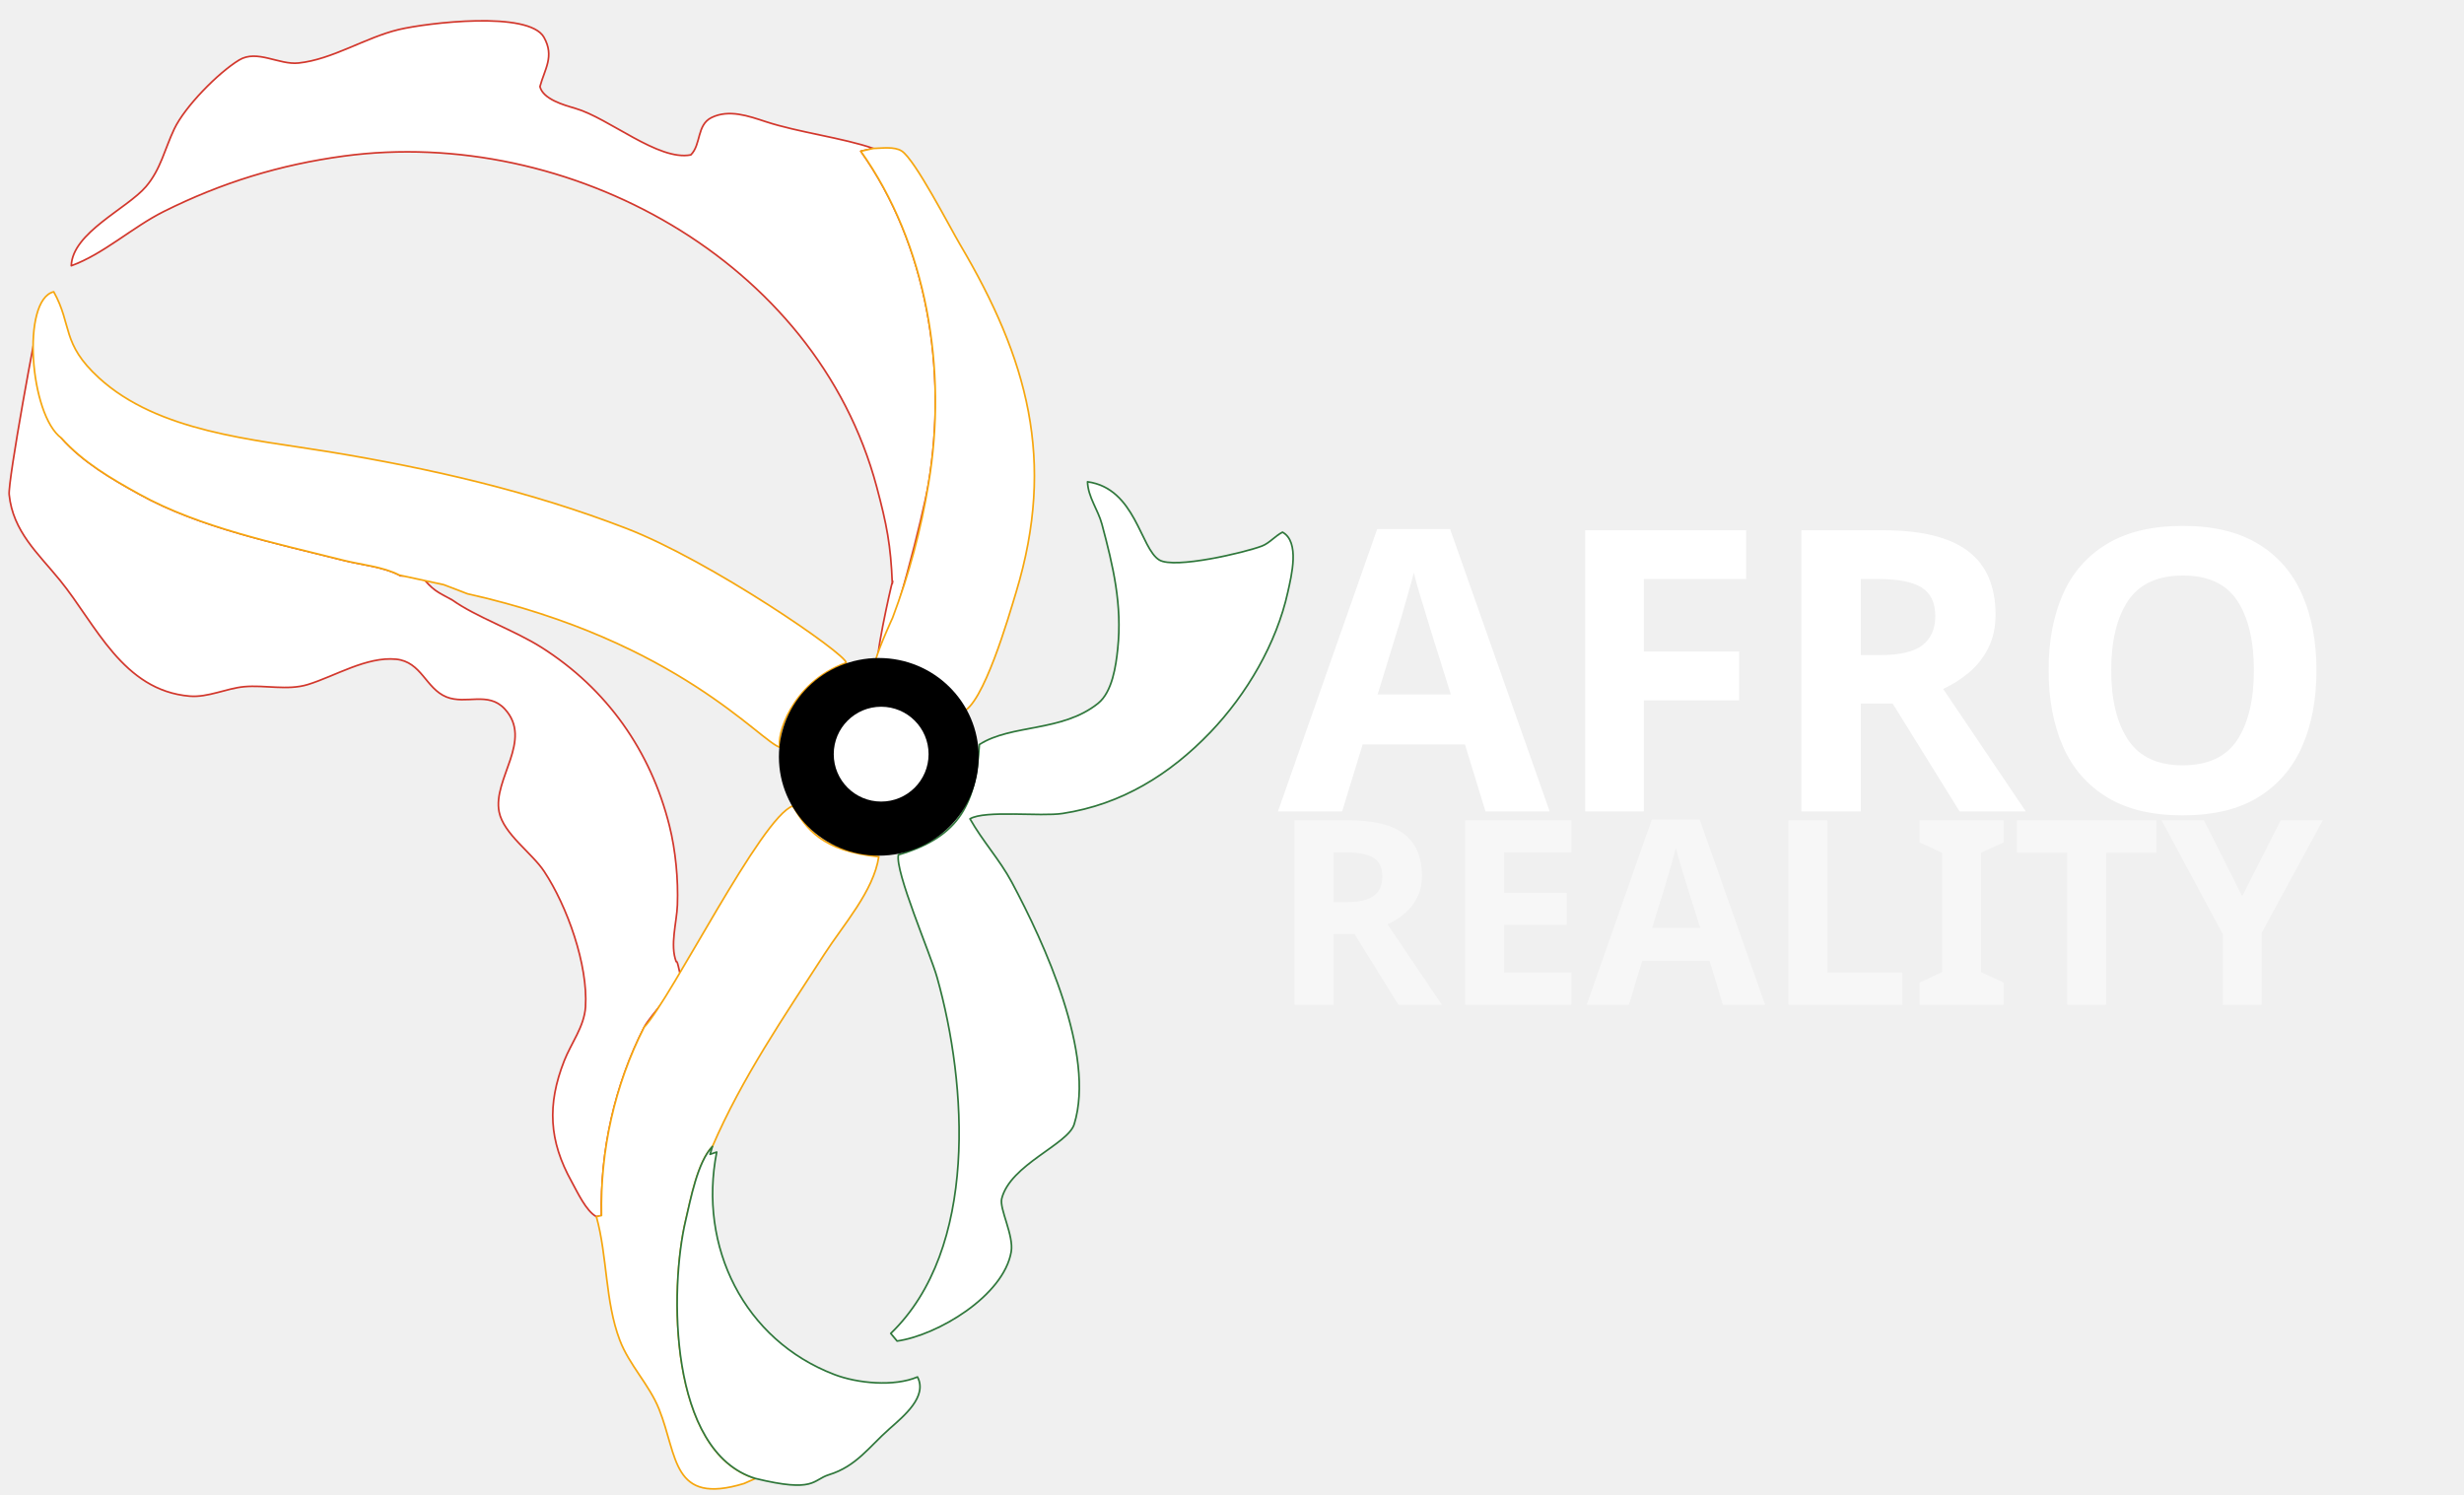
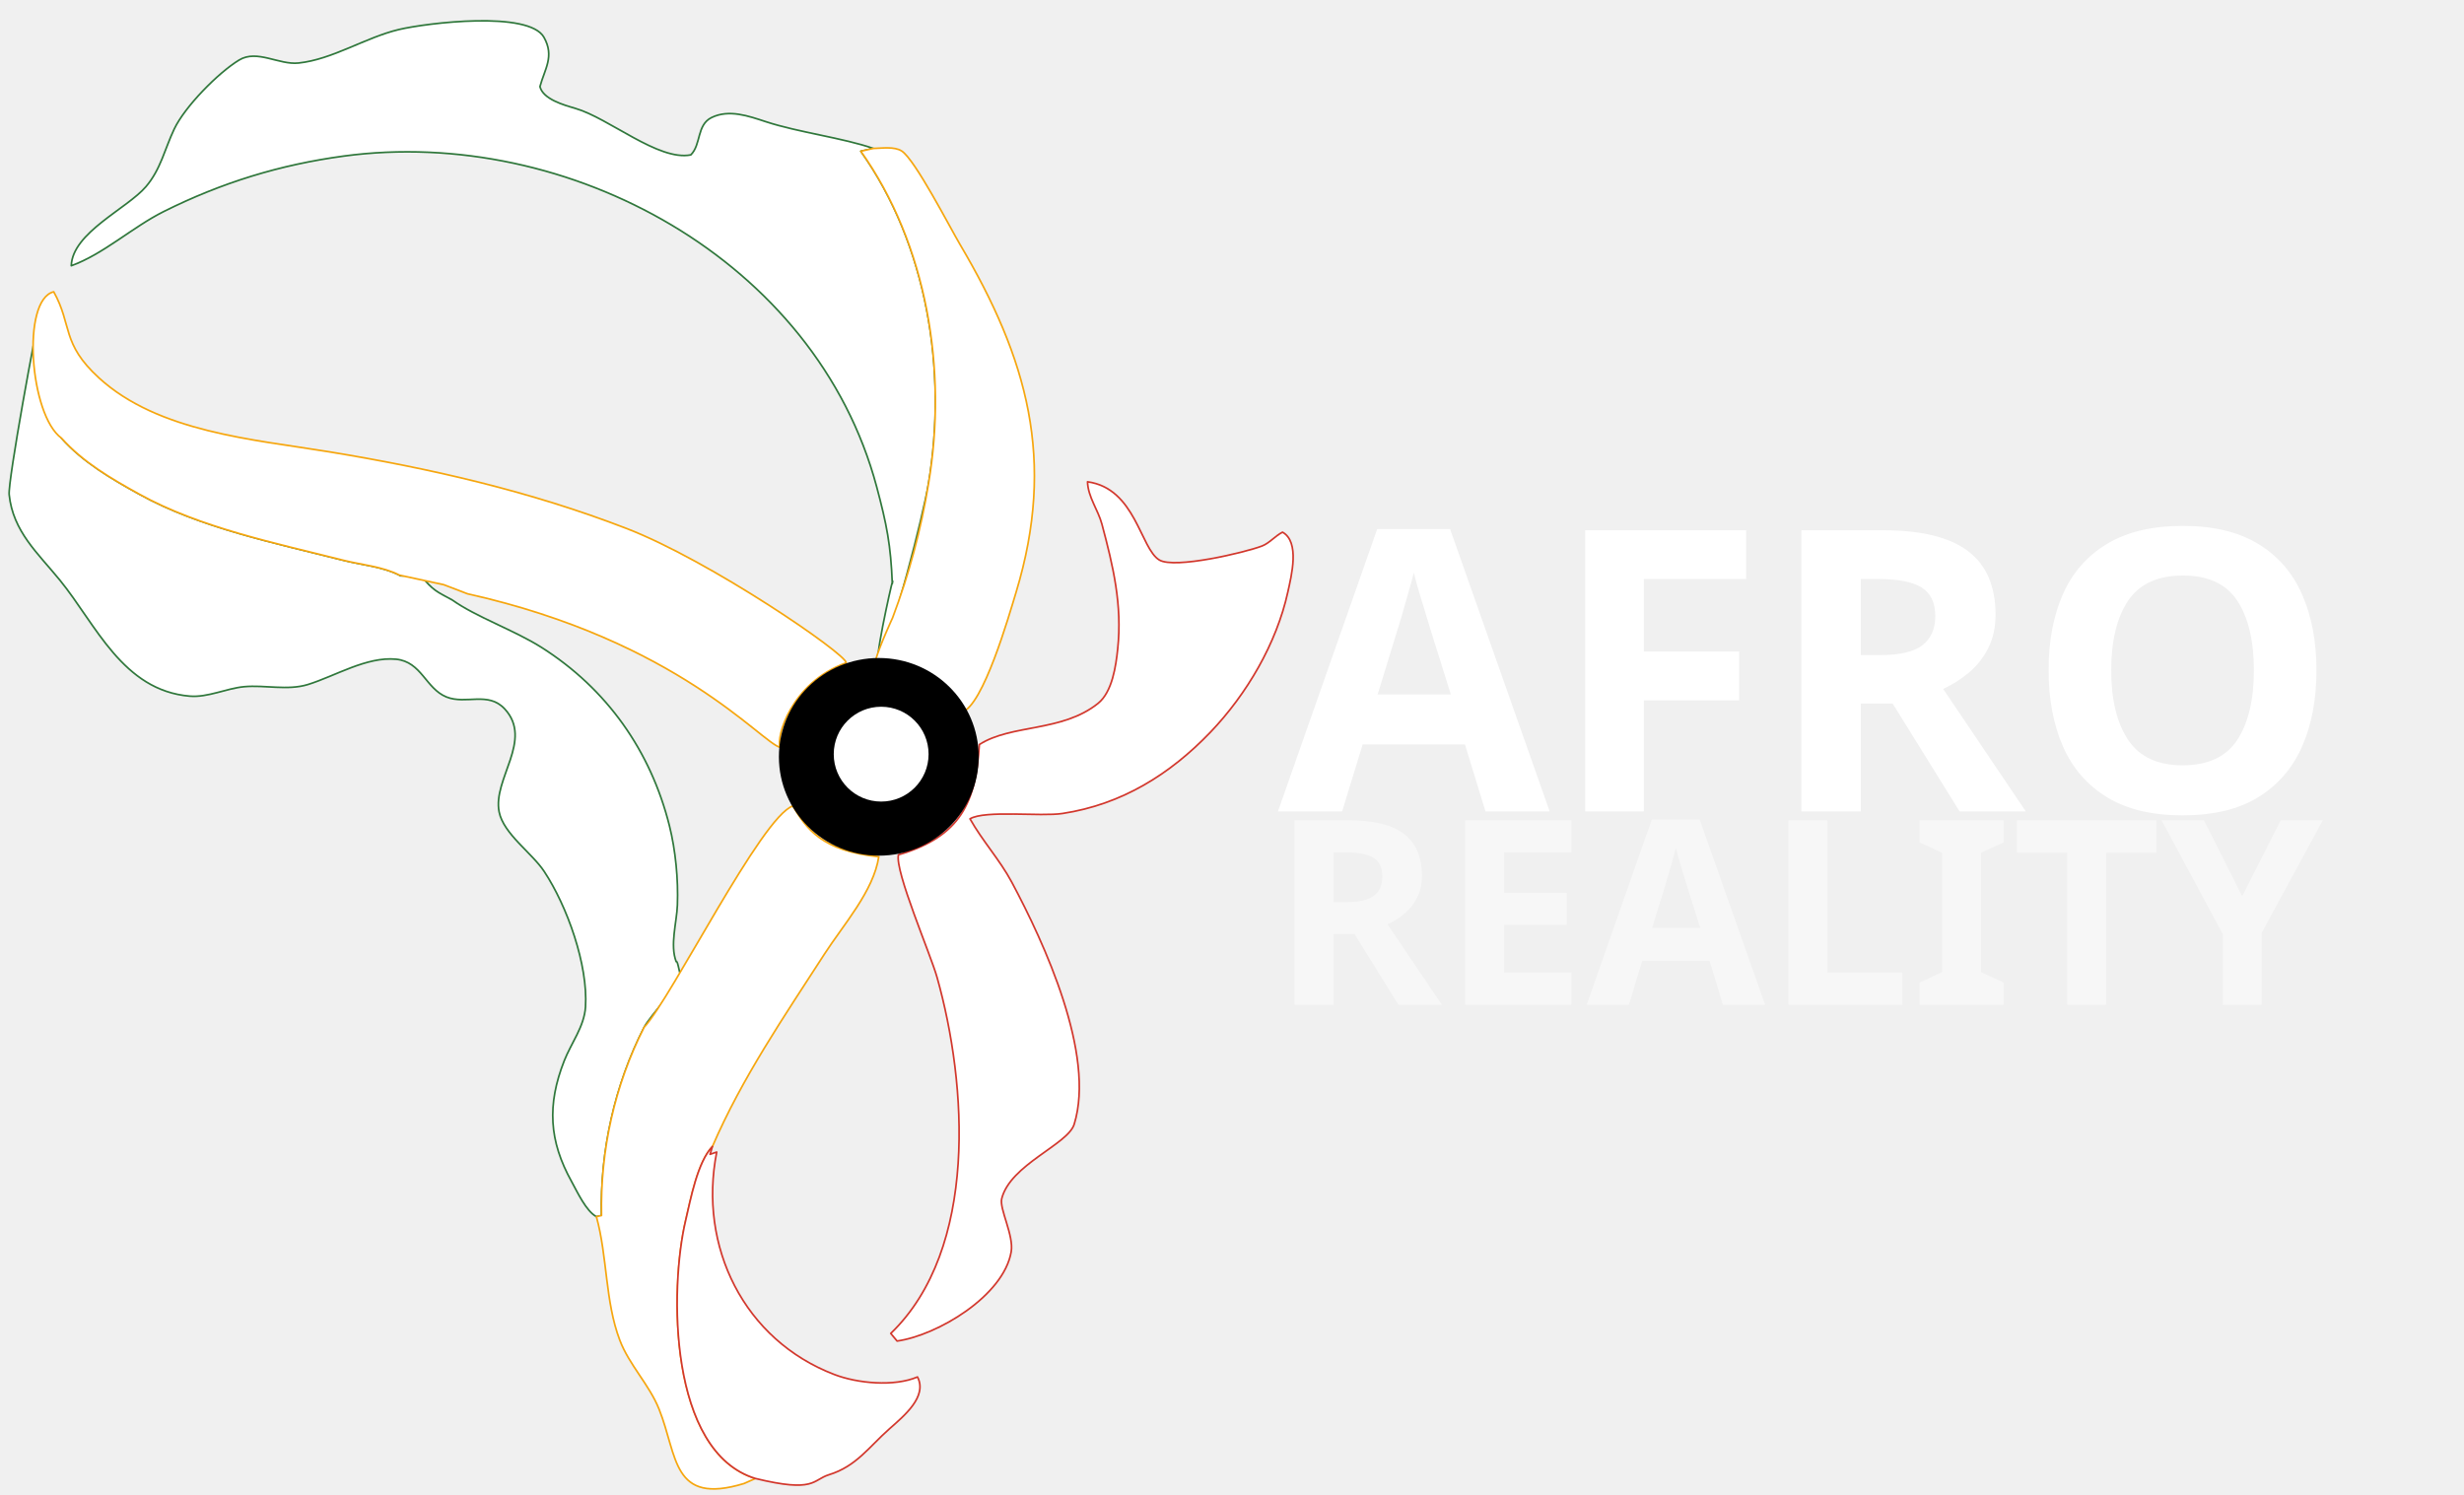
<svg xmlns="http://www.w3.org/2000/svg" viewBox="0 0 362.286 219.814" width="362.286" height="219.814" version="1.1" id="svg6">
  <defs id="defs6">
    <rect x="18.899" y="4.109" width="257.604" height="49.302" id="rect1" />
  </defs>
-   <path d="m 128.4,21.827 c -0.61,0.14 -1.22,0.28 -1.83,0.41 9.72,13.69 12.78,32.17 9.95,48.89 -0.81,4.74 -5.094,21.745 -7.444,25.965 -0.18,-1.78 2.61,-13.945 2.12,-11.275 -0.22,-5.66 -0.816,-8.68 -2.296,-14.23 -8.9,-33.33 -45.36,-53.08 -78.33,-48.64 -9.42,1.27 -18,3.92 -26.48,8.15 -4.59,2.29 -8.89,6.28 -13.61,7.98 0.16,-4.86 8.19,-8.38 10.97,-11.62 2.19,-2.56 2.77,-5.55 4.17,-8.49 1.56,-3.28 6.46,-8.27 9.54,-10.14 2.63,-1.6 5.87,0.75 8.74,0.44 5,-0.53 9.8,-3.74 14.73,-4.92 4.18,-0.99 19.14,-2.8 21.35,1.14 1.58,2.82 0.1,4.67 -0.59,7.25 0.46,1.86 3.53,2.71 5.17,3.19 5,1.44 12.23,7.78 17.01,6.85 1.54,-1.53 0.85,-4.41 3.05,-5.49 2.58,-1.26 5.48,-0.21 7.96,0.6 4.81,1.58 11.42,2.4 15.82,3.94 z M 5.992,45.508 c 1.44,0.25 1.867,17.599 3.047,18.919 3.18,3.55 7.34,5.97 11.45,8.24 8.94,4.95 20.15,7.22 29.96,9.71 2.67,0.68 5.84,0.93 8.29,2.2 0.06,0.38 3.035,-0.392 3.095,-0.002 1.89,2.32 2.335,2.382 4.675,3.662 3.46,2.47 9.14,4.45 13.09,6.95 9.63,6.09 16.07,15.25 18.82,26.21 0.92,3.65 1.32,7.93 1.18,11.68 -0.09,2.55 -1.12,5.89 -0.18,8.33 0.26,-0.29 0.52,2.306 0.78,2.016 0.32,0.56 -4.69,6.054 -5.48,7.614 -4.34,8.52 -6.48,18.14 -6.28,27.7 -0.25,0.06 -0.5,0.11 -0.75,0.17 -1.52,-0.83 -2.79,-3.61 -3.64,-5.15 -3.33,-5.98 -3.63,-11.3 -1.09,-17.77 1.02,-2.6 2.94,-5.02 3.13,-7.91 0.39,-6.19 -2.69,-14.81 -6.08,-19.94 -1.76,-2.68 -5.97,-5.51 -6.62,-8.74 -0.98,-4.84 5.06,-10.55 0.83,-15.14 -2.44,-2.65 -5.7,-0.61 -8.58,-1.77 -3.05,-1.24 -3.65,-5.18 -7.4,-5.55 -4.33,-0.42 -8.95,2.48 -12.97,3.72 -2.98,0.92 -6.3,0.04 -9.37,0.32 -2.63,0.25 -5.34,1.61 -8,1.39 -9.86,-0.83 -13.79,-10.54 -19.08,-17.04 -3.23,-3.97 -6.91,-7.16 -7.47,-12.59 -0.2,-2 3.963,-24.689 4.643,-27.229 z" fill="#ffffff" fill-rule="evenodd" stroke="#d2372c" stroke-width="0.25" stroke-linejoin="round" id="path2" />
+   <path d="m 128.4,21.827 c -0.61,0.14 -1.22,0.28 -1.83,0.41 9.72,13.69 12.78,32.17 9.95,48.89 -0.81,4.74 -5.094,21.745 -7.444,25.965 -0.18,-1.78 2.61,-13.945 2.12,-11.275 -0.22,-5.66 -0.816,-8.68 -2.296,-14.23 -8.9,-33.33 -45.36,-53.08 -78.33,-48.64 -9.42,1.27 -18,3.92 -26.48,8.15 -4.59,2.29 -8.89,6.28 -13.61,7.98 0.16,-4.86 8.19,-8.38 10.97,-11.62 2.19,-2.56 2.77,-5.55 4.17,-8.49 1.56,-3.28 6.46,-8.27 9.54,-10.14 2.63,-1.6 5.87,0.75 8.74,0.44 5,-0.53 9.8,-3.74 14.73,-4.92 4.18,-0.99 19.14,-2.8 21.35,1.14 1.58,2.82 0.1,4.67 -0.59,7.25 0.46,1.86 3.53,2.71 5.17,3.19 5,1.44 12.23,7.78 17.01,6.85 1.54,-1.53 0.85,-4.41 3.05,-5.49 2.58,-1.26 5.48,-0.21 7.96,0.6 4.81,1.58 11.42,2.4 15.82,3.94 z M 5.992,45.508 c 1.44,0.25 1.867,17.599 3.047,18.919 3.18,3.55 7.34,5.97 11.45,8.24 8.94,4.95 20.15,7.22 29.96,9.71 2.67,0.68 5.84,0.93 8.29,2.2 0.06,0.38 3.035,-0.392 3.095,-0.002 1.89,2.32 2.335,2.382 4.675,3.662 3.46,2.47 9.14,4.45 13.09,6.95 9.63,6.09 16.07,15.25 18.82,26.21 0.92,3.65 1.32,7.93 1.18,11.68 -0.09,2.55 -1.12,5.89 -0.18,8.33 0.26,-0.29 0.52,2.306 0.78,2.016 0.32,0.56 -4.69,6.054 -5.48,7.614 -4.34,8.52 -6.48,18.14 -6.28,27.7 -0.25,0.06 -0.5,0.11 -0.75,0.17 -1.52,-0.83 -2.79,-3.61 -3.64,-5.15 -3.33,-5.98 -3.63,-11.3 -1.09,-17.77 1.02,-2.6 2.94,-5.02 3.13,-7.91 0.39,-6.19 -2.69,-14.81 -6.08,-19.94 -1.76,-2.68 -5.97,-5.51 -6.62,-8.74 -0.98,-4.84 5.06,-10.55 0.83,-15.14 -2.44,-2.65 -5.7,-0.61 -8.58,-1.77 -3.05,-1.24 -3.65,-5.18 -7.4,-5.55 -4.33,-0.42 -8.95,2.48 -12.97,3.72 -2.98,0.92 -6.3,0.04 -9.37,0.32 -2.63,0.25 -5.34,1.61 -8,1.39 -9.86,-0.83 -13.79,-10.54 -19.08,-17.04 -3.23,-3.97 -6.91,-7.16 -7.47,-12.59 -0.2,-2 3.963,-24.689 4.643,-27.229 z" fill="#ffffff" fill-rule="evenodd" stroke="#2f773b" stroke-width="0.25" stroke-linejoin="round" id="path2" />
  <path d="m 128.4,21.827 c 1.23,-0.02 3.1,-0.32 4.18,0.38 1.97,1.27 7.07,11.2 8.59,13.77 9.9,16.76 14.11,31.66 8.23,51.1 -1.04,3.43 -4.85,16.76 -8,17.66 -1.2,-4.25 -8.67,-7.99 -12.66,-7.66 0.56,-2.04 2.5,-6.23 2.5,-6.23 2.431,-6.455 4.16,-12.892 5.28,-19.72 2.83,-16.72 -0.23,-35.2 -9.95,-48.89 0.61,-0.13 1.22,-0.27 1.83,-0.41 z m -59.66,65.49 c -1.17,-0.45 -2.34,-0.9 -3.5,-1.34 -2.17,-0.47 -4.34,-0.94 -6.5,-1.4 -2.45,-1.27 -5.62,-1.52 -8.29,-2.2 -9.81,-2.49 -21.02,-4.76 -29.96,-9.71 -4.11,-2.27 -8.27,-4.69 -11.45,-8.24 -4.672,-3.374 -5.93,-20.36 -1.14,-21.52 2.75,4.94 1.09,7.58 6.66,12.67 8.72,7.97 22.7,9.04 33.77,10.85 15.01,2.46 29.64,5.82 43.78,11.28 12.275,4.73 32.241,18.415 32.316,19.758 -8.202,2.949 -10.355,11.074 -9.713,12.434 C 111.918,109.192 99.676,94.222 68.74,87.317 Z M 104.75,168.587 c -2.2,2.32 -3.2,7.75 -3.93,10.84 -2.41,10.14 -2.49,34.05 10.25,37.98 -0.56,0.25 -1.11,0.5 -1.67,0.74 -10.65,3.24 -9.74,-4.04 -12.49,-10.92 -1.45,-3.63 -4.41,-6.52 -5.79,-10.18 -2.16,-5.7 -1.8,-12.23 -3.43,-18.14 0.25,-0.06 0.5,-0.11 0.75,-0.17 -0.2,-9.56 1.94,-19.18 6.28,-27.7 4.037,-4.325 17.263,-30.988 21.858,-32.518 2.008,3.329 4.178,6.595 12.629,7.461 -0.75,5.04 -5.237,10.047 -7.957,14.267 -5.96,9.23 -12.15,18.26 -16.5,28.34 z" fill="#ffffff" fill-rule="evenodd" stroke="#f6a60e" stroke-width="0.25" stroke-linejoin="round" id="path3" />
-   <path d="m 188.57,78.257 c 2.57,1.42 1.32,6.37 0.78,8.81 -1.66,7.55 -6.02,14.99 -11.37,20.59 -5.98,6.24 -13.08,10.64 -21.74,11.96 -3.23,0.5 -11.41,-0.53 -13.62,0.79 1.81,3.23 4.39,6.04 6.14,9.31 4.77,8.92 12.35,25.36 9.18,35.6 -0.92,2.99 -9.41,5.92 -10.66,10.96 -0.36,1.46 1.8,5.39 1.4,7.78 -1.1,6.5 -10.84,12.3 -16.78,13.14 -0.31,-0.37 -0.62,-0.75 -0.93,-1.12 12.91,-12.45 11.23,-36.66 6.81,-52.35 -0.95,-3.4 -6.24,-15.639 -5.68,-18.029 9.232,-2.703 11.379,-7.789 11.898,-16.218 4.75,-3.03 12.142,-1.803 17.442,-6.043 2.11,-1.69 2.64,-5.53 2.9,-8.03 0.68,-6.47 -0.66,-12.11 -2.32,-18.32 -0.57,-2.14 -2.05,-3.98 -2.12,-6.24 7.08,0.97 7.76,9.83 10.56,11.5 2.25,1.34 12.57,-1.09 15.1,-2.06 1.09,-0.42 1.93,-1.48 3.01,-2.03 z m -83.82,90.33 c -0.11,0.38 -0.23,0.77 -0.35,1.15 0.33,-0.11 0.65,-0.22 0.98,-0.33 -2.76,13.95 4.06,27.65 17.29,32.71 3.41,1.31 8.8,1.82 12.23,0.36 1.51,2.89 -2.02,5.76 -4.13,7.63 -2.98,2.63 -4.85,5.51 -8.89,6.75 -2.435,0.752 -2.027,2.691 -10.81,0.55 -12.74,-3.93 -12.66,-27.84 -10.25,-37.98 0.73,-3.09 1.73,-8.52 3.93,-10.84 z" fill="#ffffff" fill-rule="evenodd" stroke="#2f773b" stroke-width="0.25" stroke-linejoin="round" id="path4" />
+   <path d="m 188.57,78.257 c 2.57,1.42 1.32,6.37 0.78,8.81 -1.66,7.55 -6.02,14.99 -11.37,20.59 -5.98,6.24 -13.08,10.64 -21.74,11.96 -3.23,0.5 -11.41,-0.53 -13.62,0.79 1.81,3.23 4.39,6.04 6.14,9.31 4.77,8.92 12.35,25.36 9.18,35.6 -0.92,2.99 -9.41,5.92 -10.66,10.96 -0.36,1.46 1.8,5.39 1.4,7.78 -1.1,6.5 -10.84,12.3 -16.78,13.14 -0.31,-0.37 -0.62,-0.75 -0.93,-1.12 12.91,-12.45 11.23,-36.66 6.81,-52.35 -0.95,-3.4 -6.24,-15.639 -5.68,-18.029 9.232,-2.703 11.379,-7.789 11.898,-16.218 4.75,-3.03 12.142,-1.803 17.442,-6.043 2.11,-1.69 2.64,-5.53 2.9,-8.03 0.68,-6.47 -0.66,-12.11 -2.32,-18.32 -0.57,-2.14 -2.05,-3.98 -2.12,-6.24 7.08,0.97 7.76,9.83 10.56,11.5 2.25,1.34 12.57,-1.09 15.1,-2.06 1.09,-0.42 1.93,-1.48 3.01,-2.03 z m -83.82,90.33 c -0.11,0.38 -0.23,0.77 -0.35,1.15 0.33,-0.11 0.65,-0.22 0.98,-0.33 -2.76,13.95 4.06,27.65 17.29,32.71 3.41,1.31 8.8,1.82 12.23,0.36 1.51,2.89 -2.02,5.76 -4.13,7.63 -2.98,2.63 -4.85,5.51 -8.89,6.75 -2.435,0.752 -2.027,2.691 -10.81,0.55 -12.74,-3.93 -12.66,-27.84 -10.25,-37.98 0.73,-3.09 1.73,-8.52 3.93,-10.84 z" fill="#ffffff" fill-rule="evenodd" stroke="#d2372c" stroke-width="0.25" stroke-linejoin="round" id="path4" />
  <ellipse style="fill:#000000;stroke-width:1.058" id="path6" cx="-129.213" cy="-111.29" rx="14.688" ry="14.534" transform="scale(-1)" />
  <circle style="fill:#ffffff;fill-opacity:1" id="path7" cx="-129.559" cy="-110.896" r="6.972" transform="scale(-1)" />
  <text xml:space="preserve" style="font-style:normal;font-variant:normal;font-weight:bold;font-stretch:normal;font-size:31.716px;font-family:Montserrat;-inkscape-font-specification:'Montserrat Bold';text-align:start;writing-mode:lr-tb;direction:ltr;text-anchor:start;fill:#ffffff;fill-opacity:0;stroke-width:2.643" x="230.036" y="90.297" id="text7" transform="scale(0.8582407,1.165174)">
    <tspan x="230.036" y="90.297" style="font-style:normal;font-variant:normal;font-weight:bold;font-stretch:normal;font-family:Montserrat;-inkscape-font-specification:'Montserrat Bold';fill:#000000;fill-opacity:1;stroke-width:2.643" id="tspan3" />
  </text>
  <text xml:space="preserve" style="font-style:normal;font-variant:normal;font-weight:bold;font-stretch:normal;font-size:57.903px;font-family:Montserrat;-inkscape-font-specification:'Montserrat Bold';text-align:start;writing-mode:lr-tb;direction:ltr;text-anchor:start;fill:#ffffff;fill-opacity:1;stroke-width:0.905" x="187.9" y="119.315" id="text4">
    <tspan id="tspan4" x="187.9" y="119.315" style="stroke-width:0.905">AFRO</tspan>
  </text>
  <text xml:space="preserve" style="font-style:normal;font-variant:normal;font-weight:bold;font-stretch:normal;font-size:38.02px;font-family:Montserrat;-inkscape-font-specification:'Montserrat Bold';text-align:start;writing-mode:lr-tb;direction:ltr;text-anchor:start;fill:#000000;fill-opacity:0.466;stroke-width:0.884" x="186.909" y="147.752" id="text5">
    <tspan id="tspan5" x="186.909" y="147.752" style="font-size:38.02px;fill:#ffffff;fill-opacity:0.466;stroke-width:0.884">REALITY</tspan>
  </text>
</svg>
